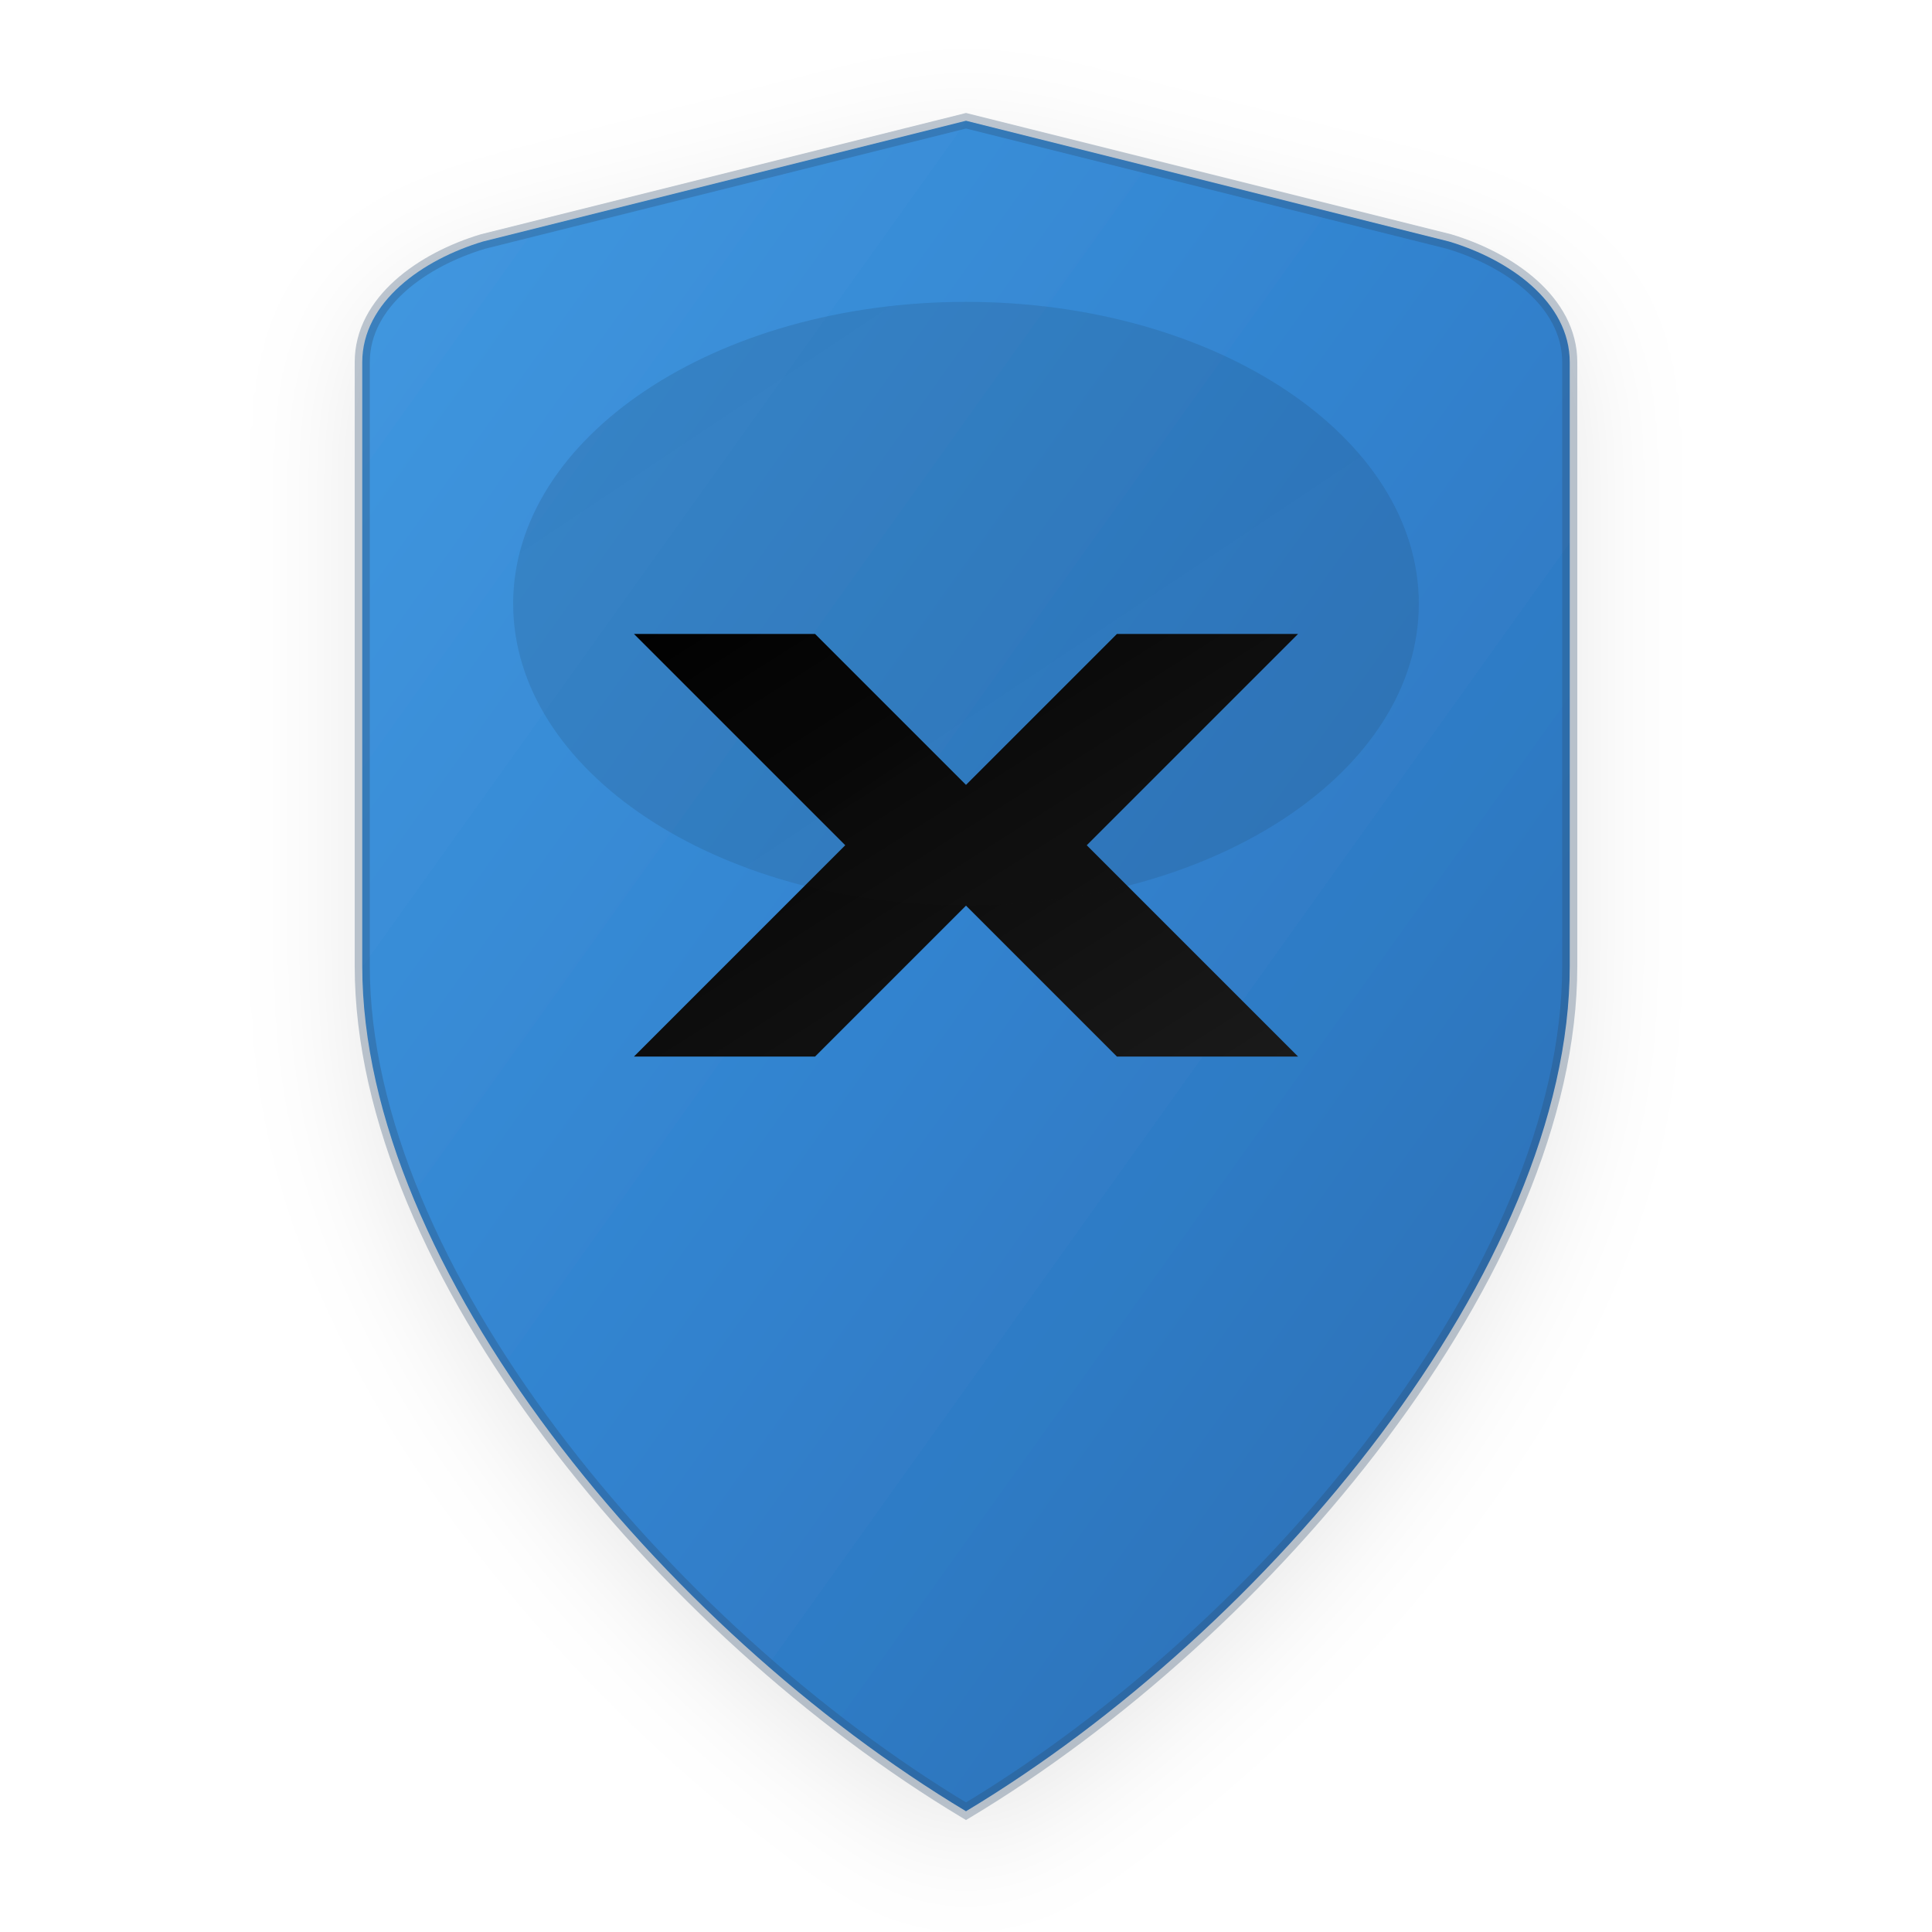
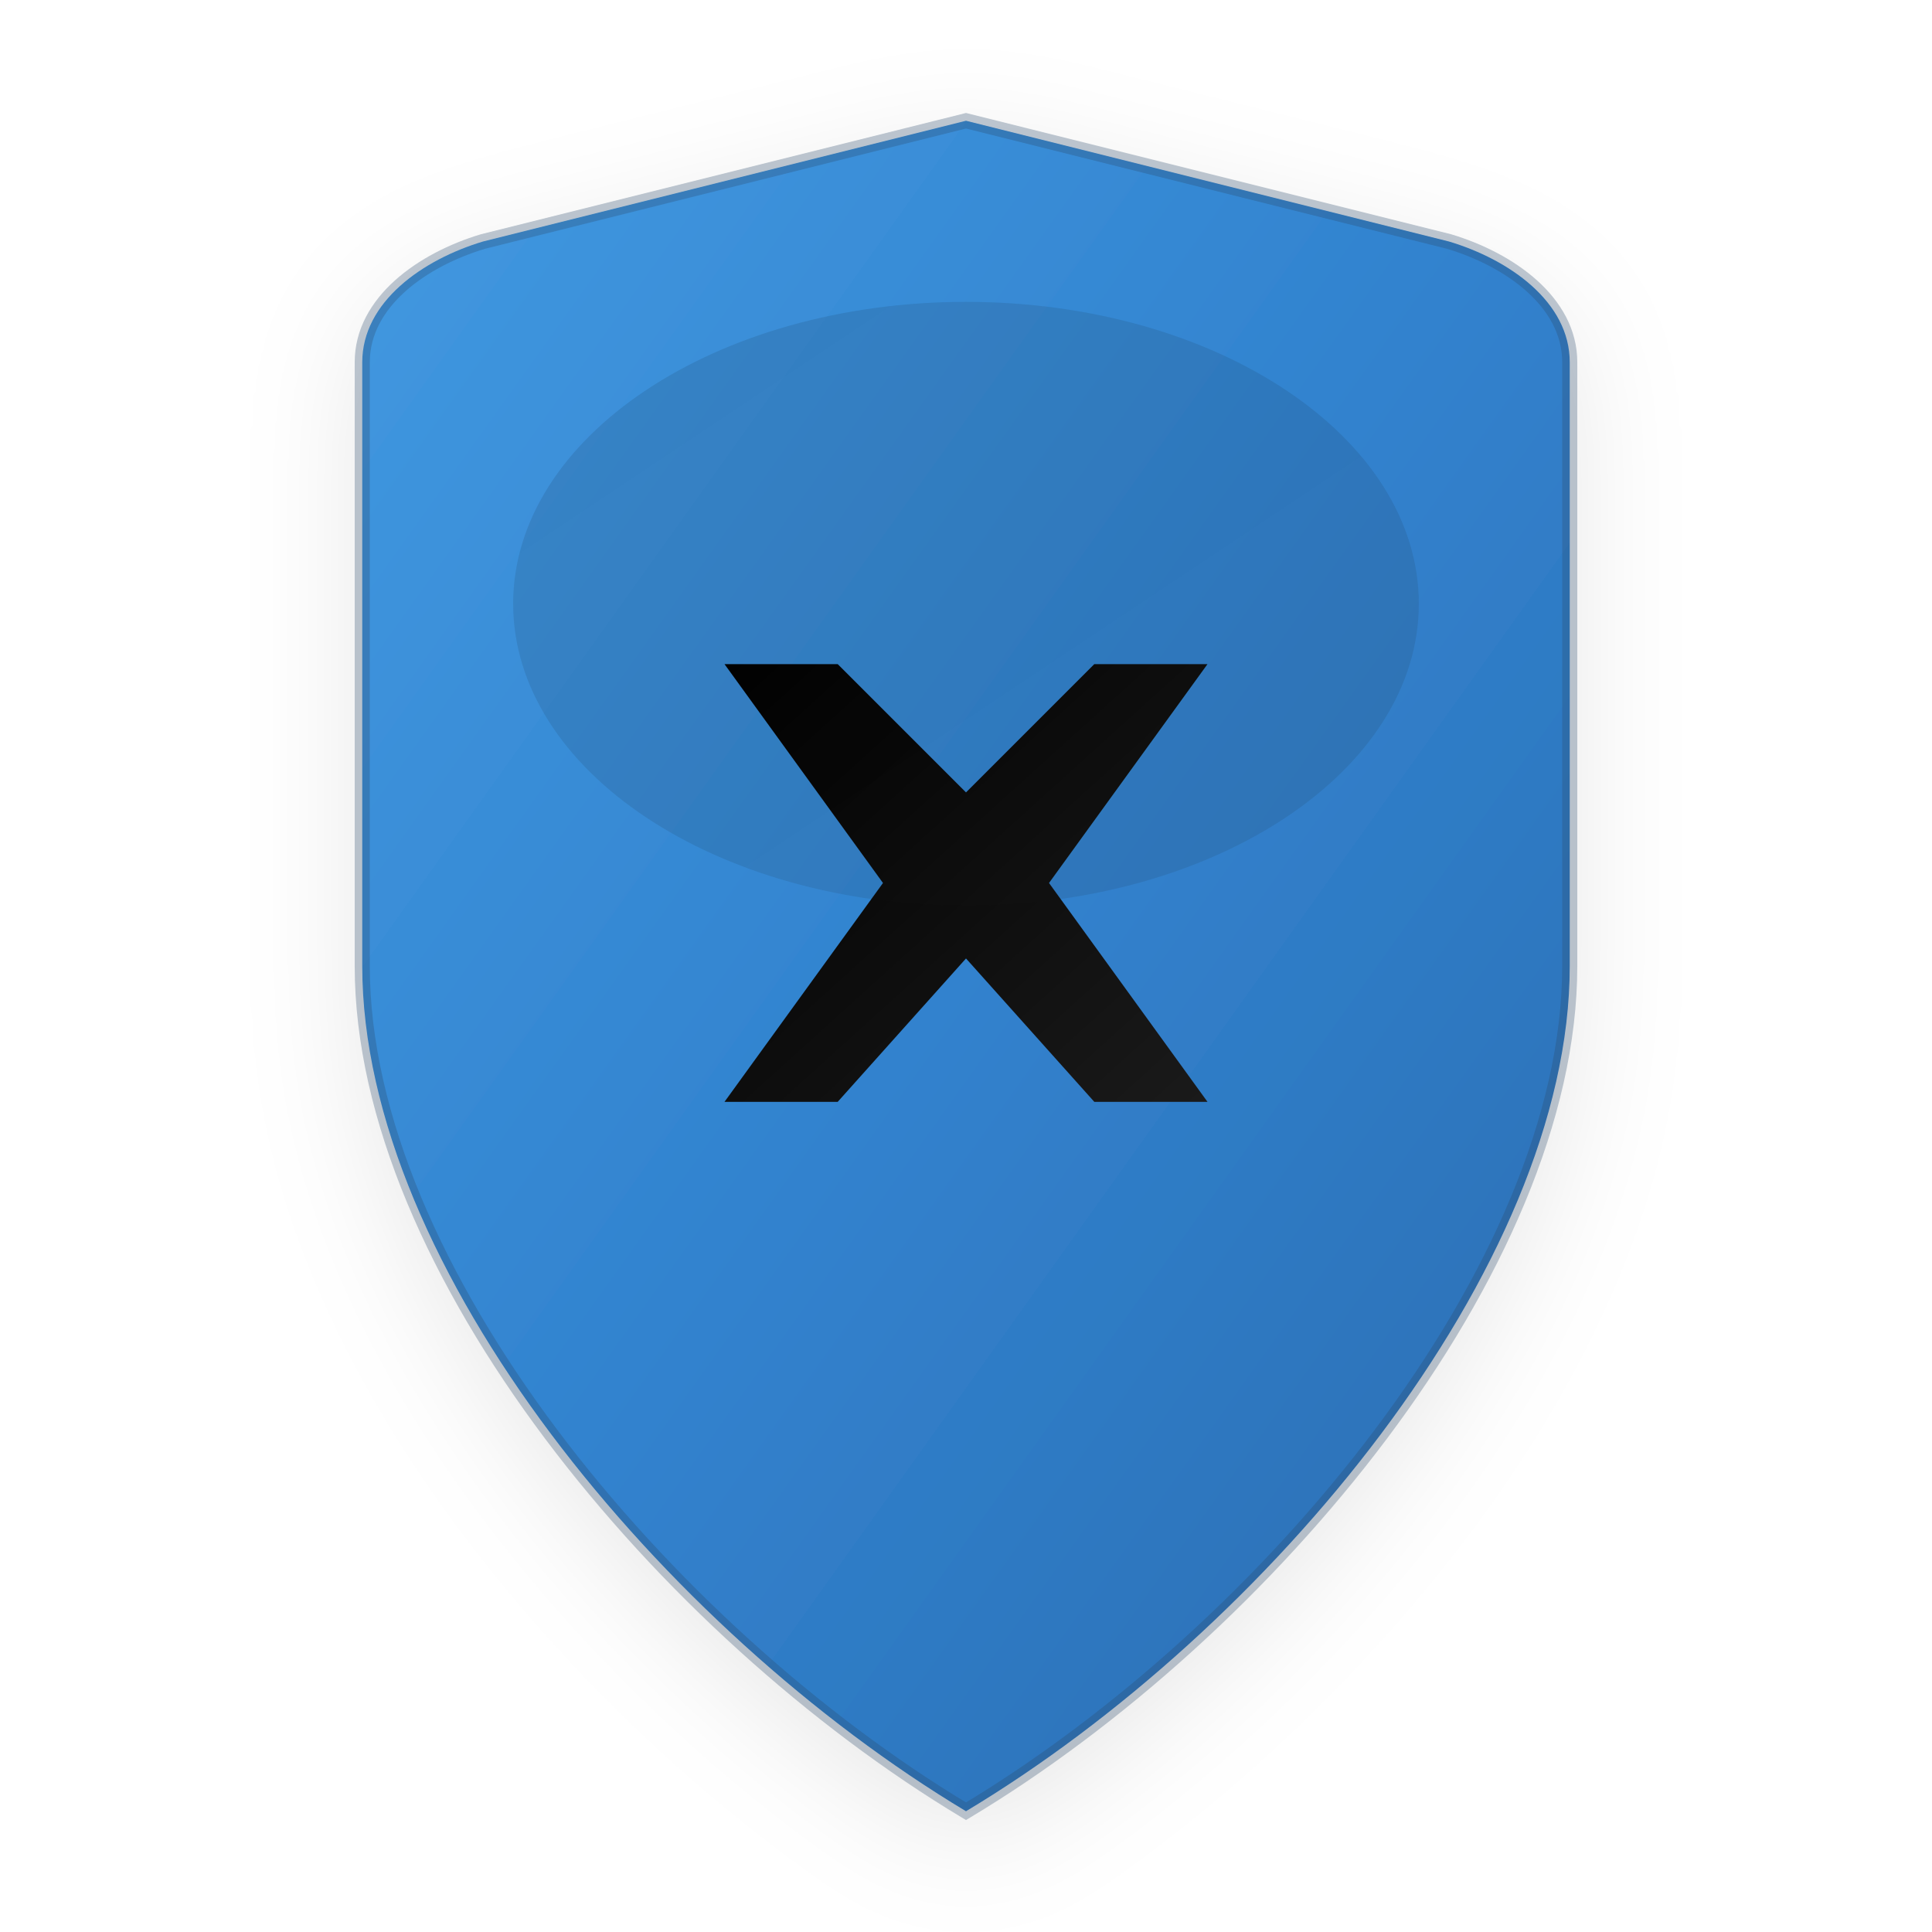
<svg xmlns="http://www.w3.org/2000/svg" width="128" height="128" viewBox="0 0 128 128">
  <defs>
    <linearGradient id="shieldGradient" x1="0%" y1="0%" x2="100%" y2="100%">
      <stop offset="0%" style="stop-color:#4299E1;stop-opacity:1" />
      <stop offset="50%" style="stop-color:#3182CE;stop-opacity:1" />
      <stop offset="100%" style="stop-color:#2B6CB0;stop-opacity:1" />
    </linearGradient>
    <linearGradient id="xGradient" x1="0%" y1="0%" x2="100%" y2="100%">
      <stop offset="0%" style="stop-color:#000000;stop-opacity:1" />
      <stop offset="100%" style="stop-color:#1A1A1A;stop-opacity:1" />
    </linearGradient>
    <filter id="shadow" x="-20%" y="-20%" width="140%" height="140%">
      <feDropShadow dx="0" dy="2" stdDeviation="4" flood-color="#000000" flood-opacity="0.1" />
    </filter>
  </defs>
  <path d="M64 8 L64 8 C64 8 48 12 32 16 C28 17.2 24 20 24 24 L24 64 C24 84 44 108 64 120 C84 108 104 84 104 64 L104 24 C104 20 100 17.2 96 16 C80 12 64 8 64 8 Z" fill="url(#shieldGradient)" filter="url(#shadow)" />
  <path d="M64 8 L64 8 C64 8 48 12 32 16 C28 17.2 24 20 24 24 L24 64 C24 84 44 108 64 120 C84 108 104 84 104 64 L104 24 C104 20 100 17.2 96 16 C80 12 64 8 64 8 Z" fill="none" stroke="#2A4A6B" stroke-width="1" opacity="0.3" />
  <g transform="translate(64, 64)">
-     <path d="M -22 -22 L -10 -22 L 0 -12 L 10 -22 L 22 -22 L 8 -8 L 22 6 L 10 6 L 0 -4 L -10 6 L -22 6 L -8 -8 Z" fill="url(#xGradient)" />
+     <path d="M -16 -20 L -8.5 -20 L 0 -11.5 L 8.5 -20 L 16 -20 L 5.5 -5.5 L 16 9 L 8.5 9 L 0 -0.5 L -8.5 9 L -16 9 L -5.5 -5.5 Z" fill="url(#xGradient)" />
  </g>
  <ellipse cx="64" cy="40" rx="30" ry="20" fill="url(#xGradient)" opacity="0.1" />
</svg>
